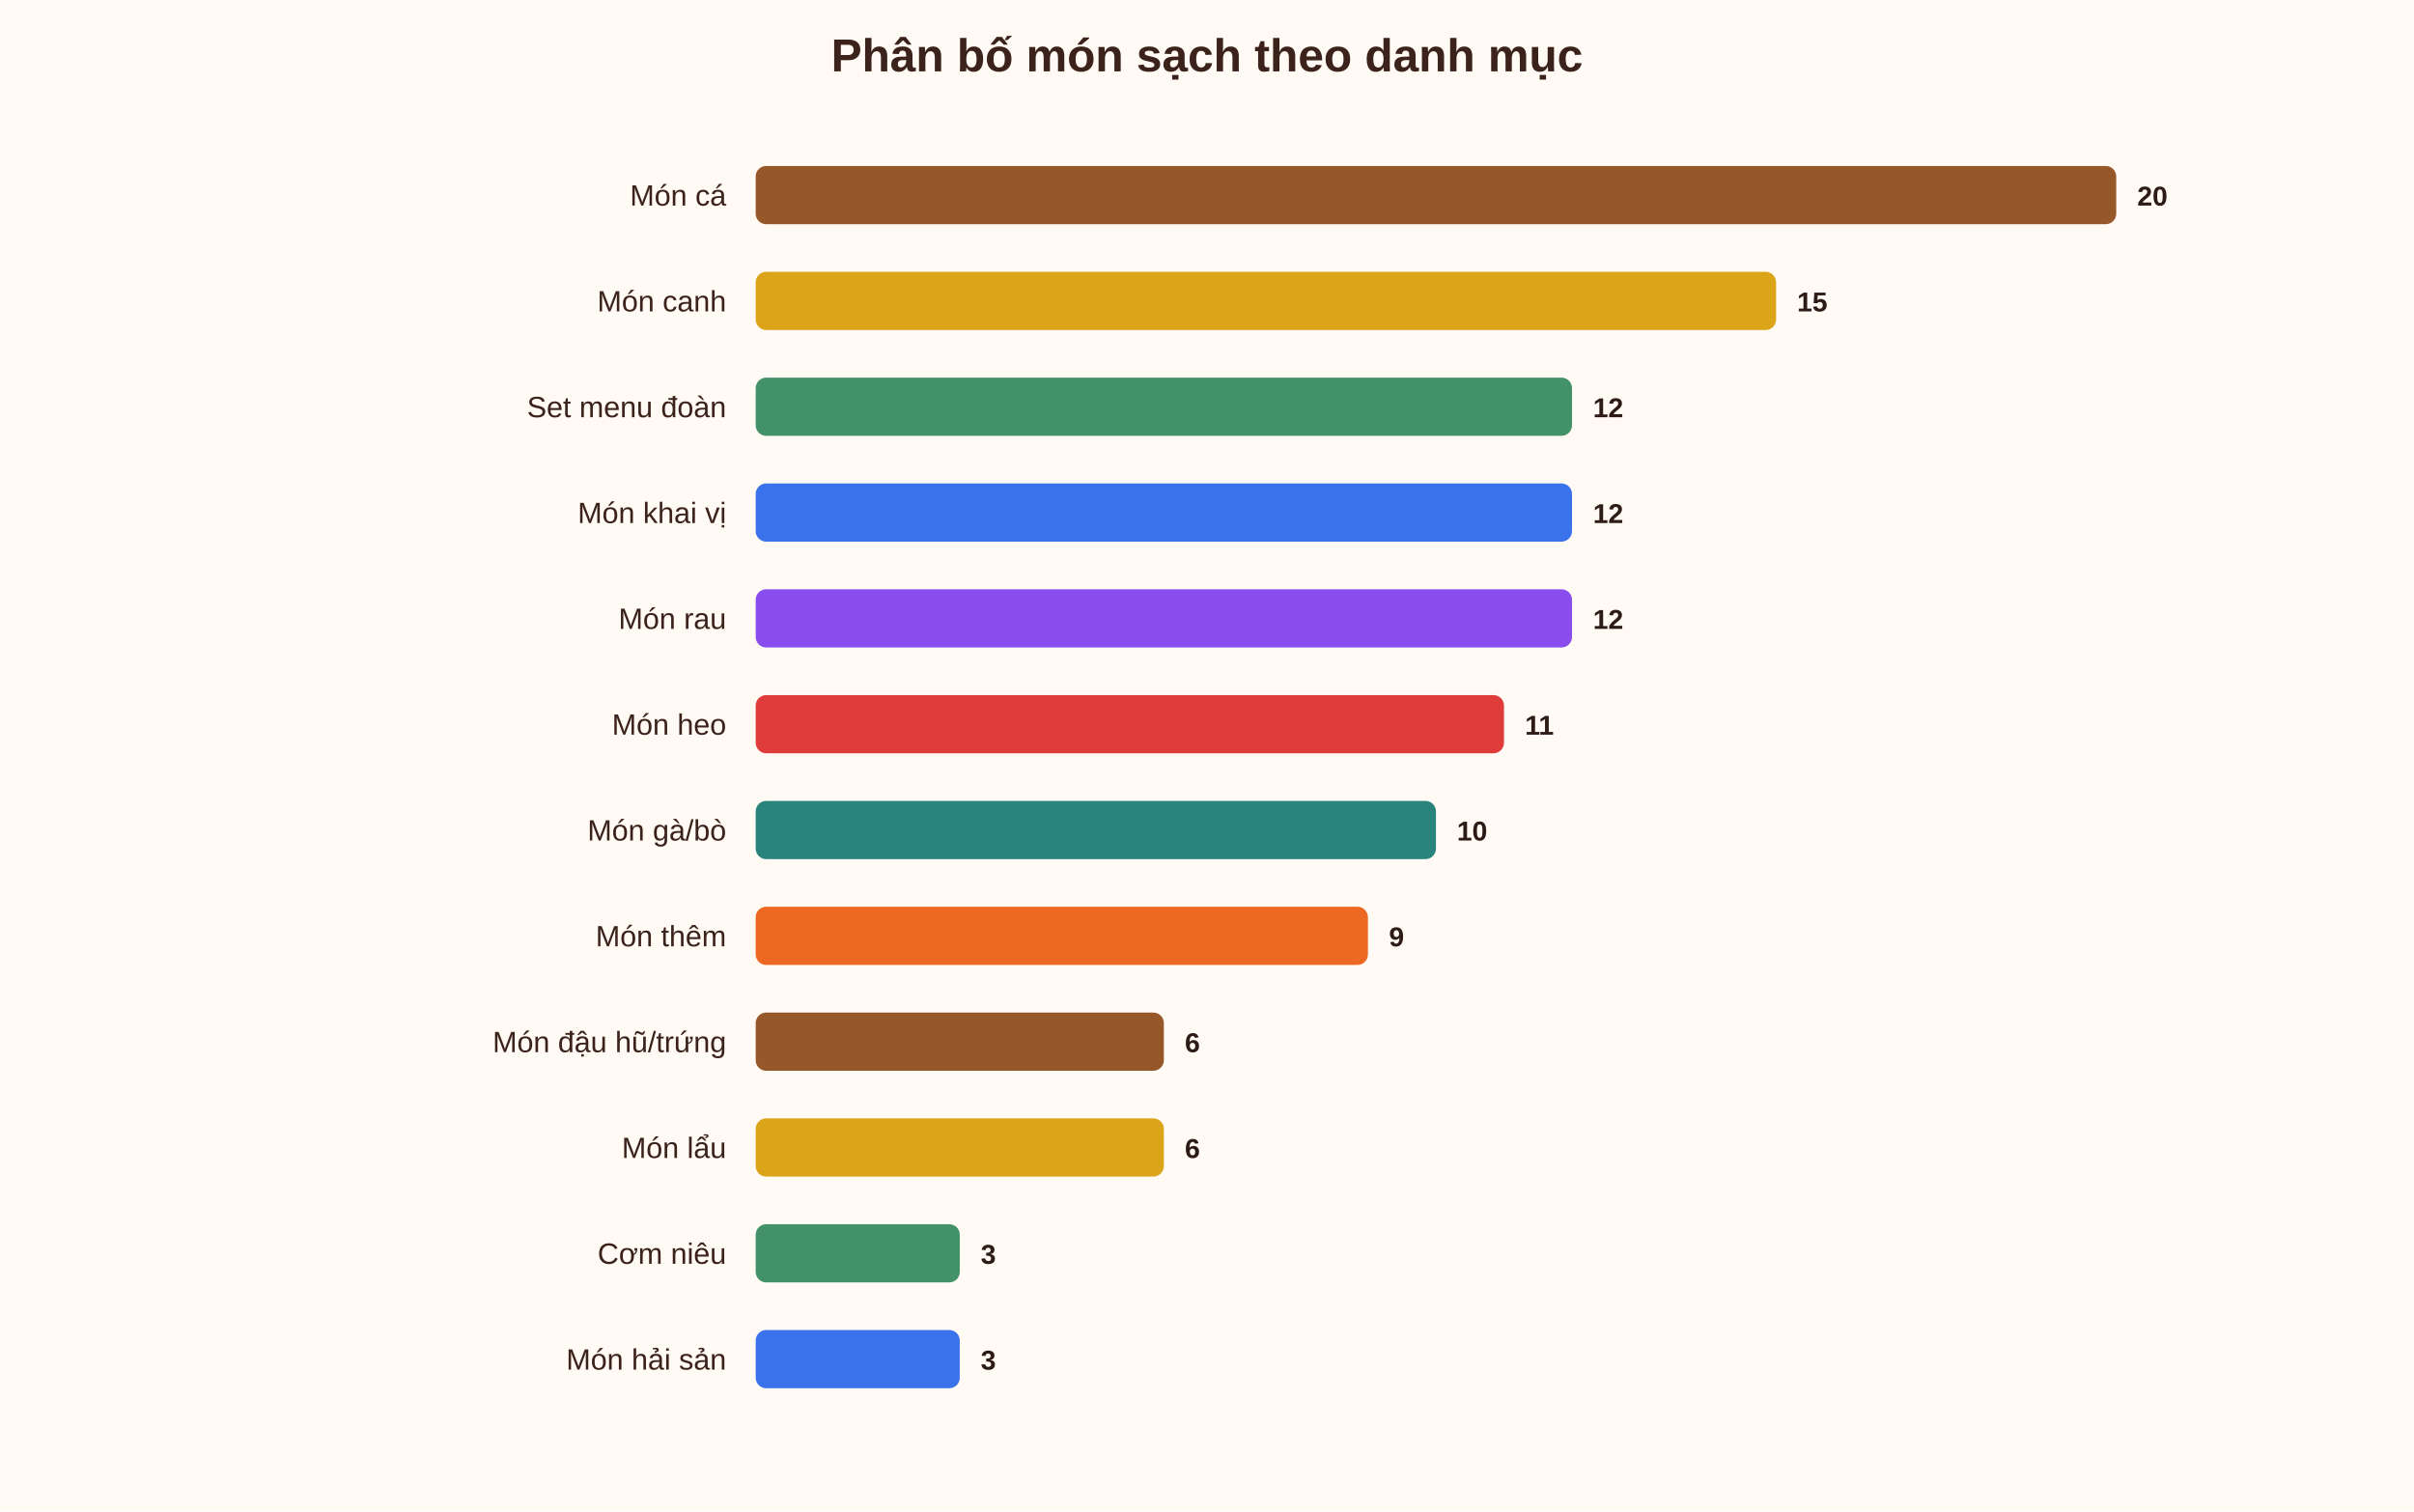
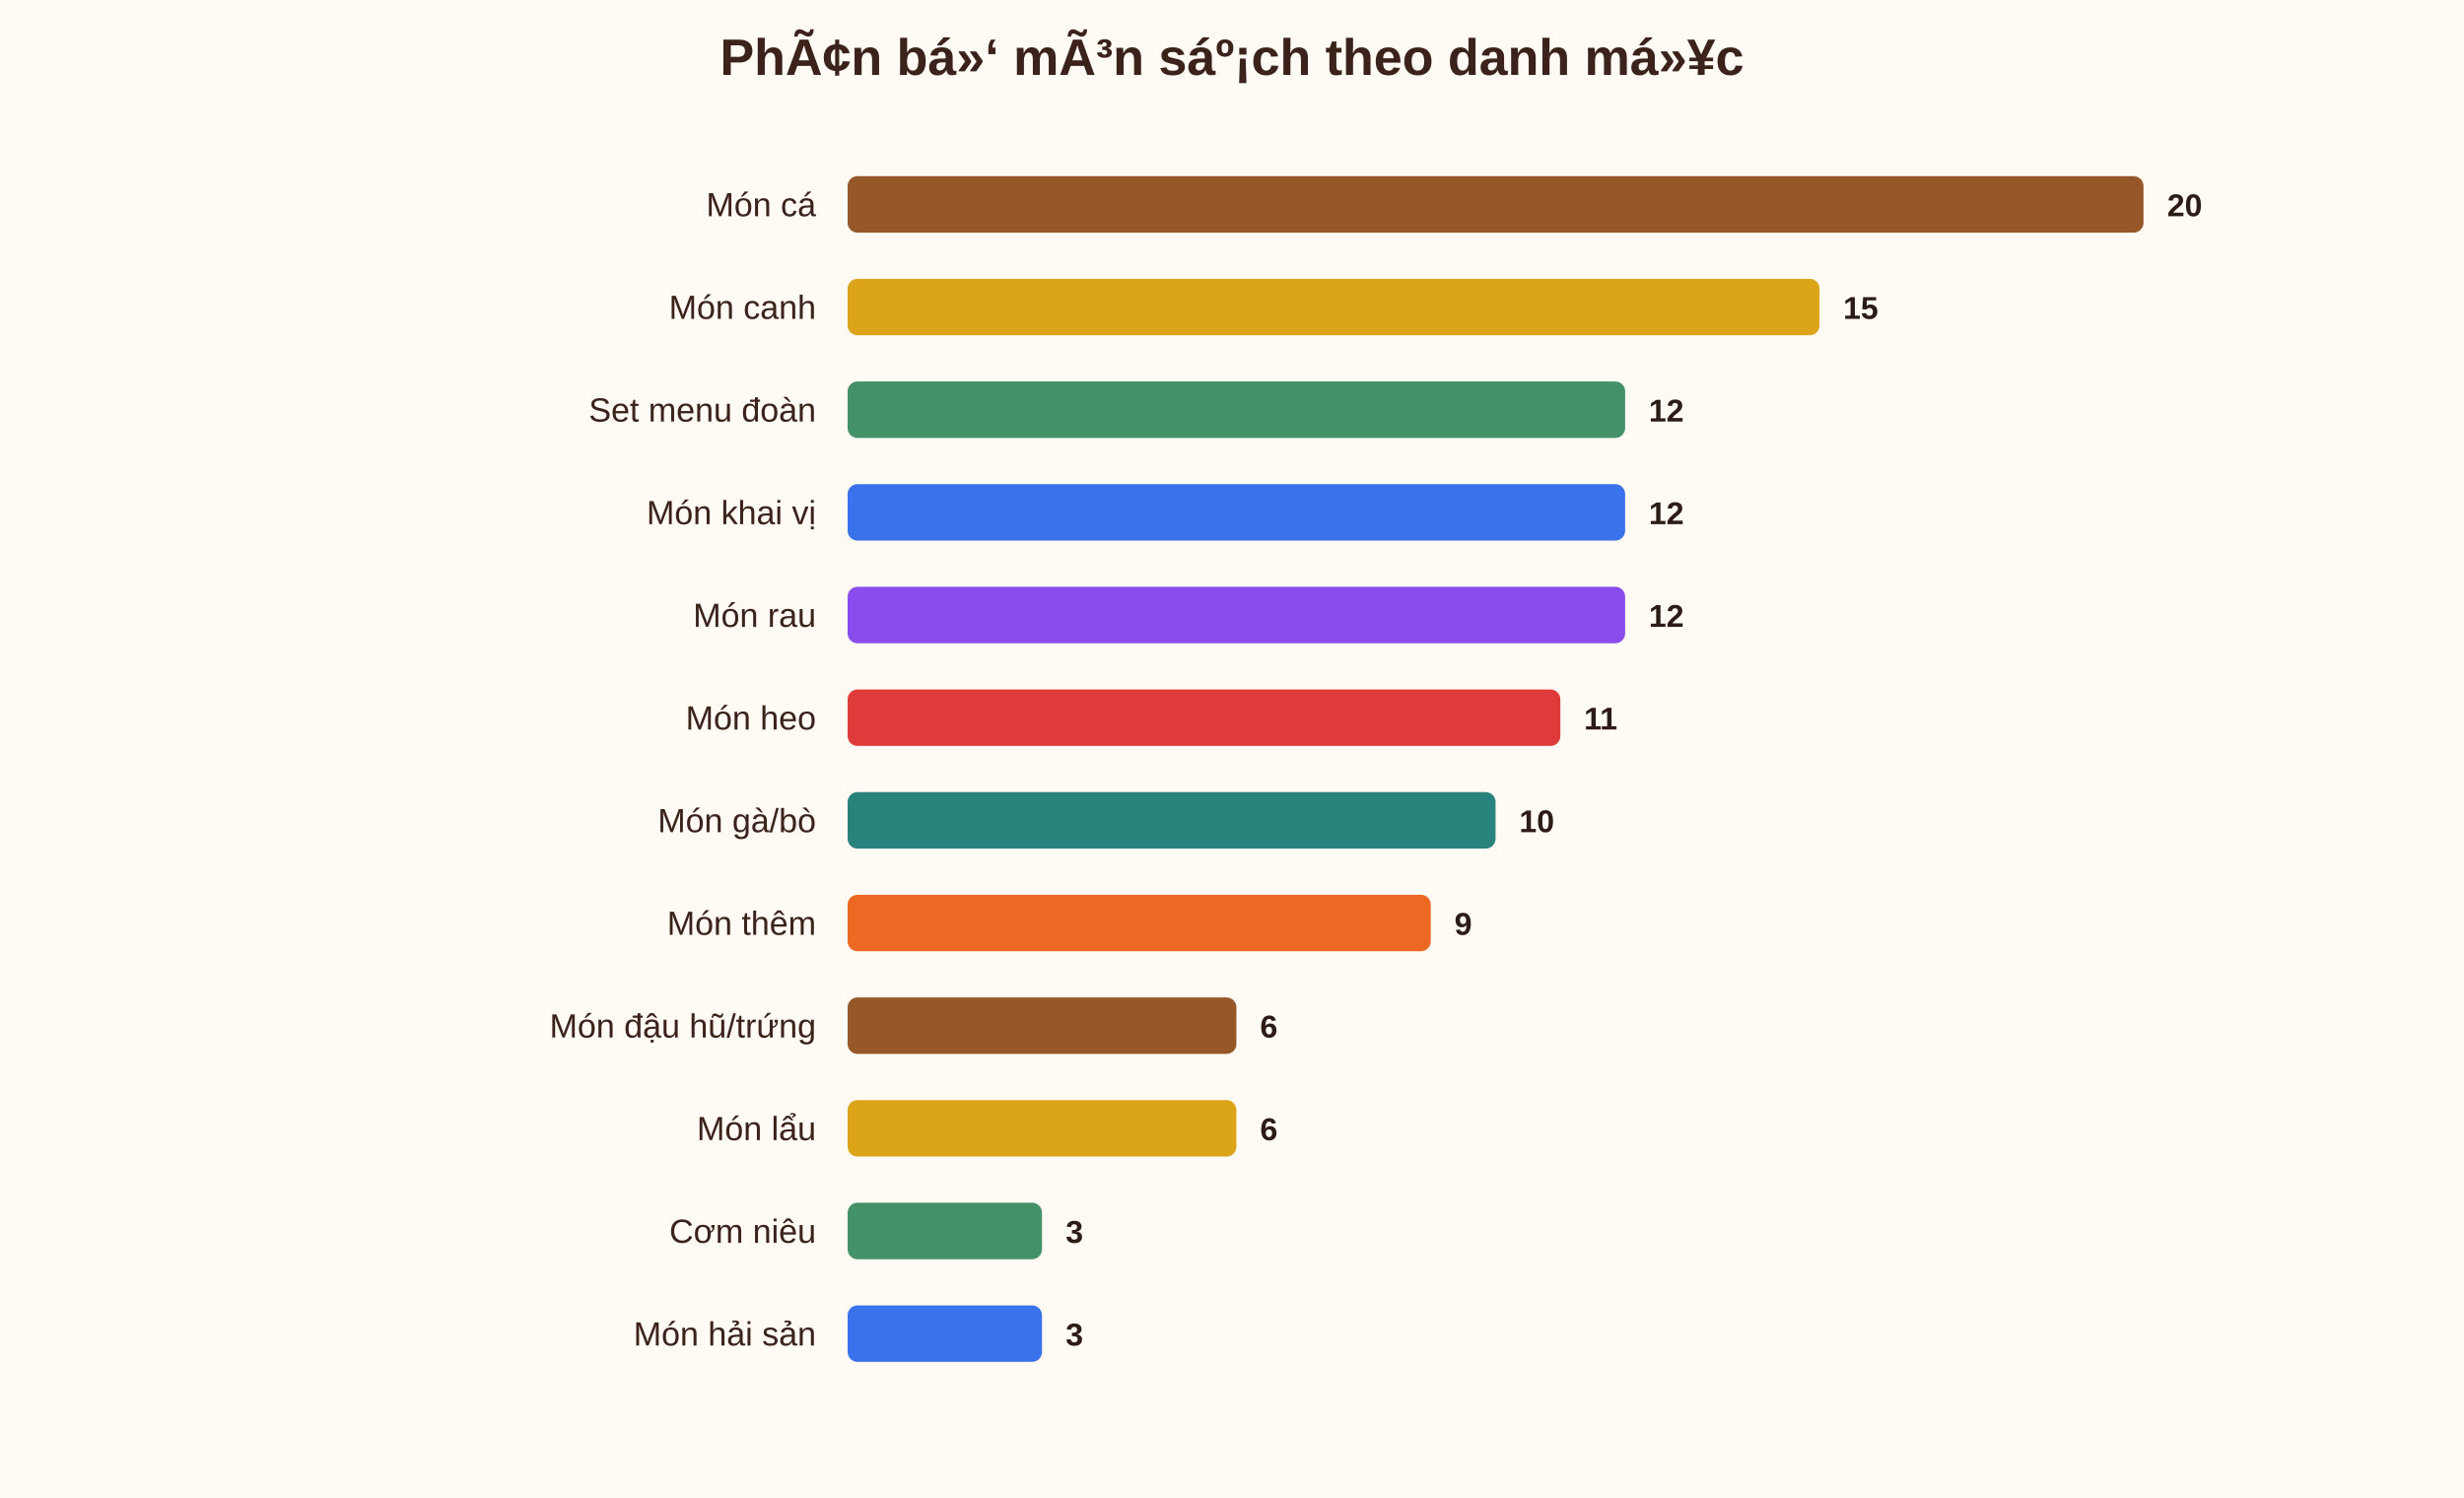
- <svg xmlns="http://www.w3.org/2000/svg" width="1150" height="720" viewBox="0 0 1150 720">
-   <rect width="1150" height="720" fill="#fffaf3" />
-   <text x="575.0" y="34" text-anchor="middle" font-family="Arial, sans-serif" font-size="22" font-weight="700" fill="#3b231c">Phân bố món sạch theo danh mục</text>
-   <text x="346" y="97.94" text-anchor="end" font-family="Arial" font-size="14" fill="#3b231c">Món cá</text>
-   <rect x="360" y="79.075" width="648.148" height="27.729" rx="5" fill="#8B4513" opacity="0.9" />
-   <text x="1018.148" y="97.94" font-family="Arial" font-size="13" font-weight="700" fill="#2d1b16">20</text>
-   <text x="346" y="148.356" text-anchor="end" font-family="Arial" font-size="14" fill="#3b231c">Món canh</text>
-   <rect x="360" y="129.492" width="486.111" height="27.729" rx="5" fill="#D89A00" opacity="0.9" />
-   <text x="856.111" y="148.356" font-family="Arial" font-size="13" font-weight="700" fill="#2d1b16">15</text>
-   <text x="346" y="198.773" text-anchor="end" font-family="Arial" font-size="14" fill="#3b231c">Set menu đoàn</text>
-   <rect x="360" y="179.908" width="388.889" height="27.729" rx="5" fill="#2F855A" opacity="0.9" />
-   <text x="758.889" y="198.773" font-family="Arial" font-size="13" font-weight="700" fill="#2d1b16">12</text>
-   <text x="346" y="249.19" text-anchor="end" font-family="Arial" font-size="14" fill="#3b231c">Món khai vị</text>
-   <rect x="360" y="230.325" width="388.889" height="27.729" rx="5" fill="#2563EB" opacity="0.9" />
-   <text x="758.889" y="249.19" font-family="Arial" font-size="13" font-weight="700" fill="#2d1b16">12</text>
-   <text x="346" y="299.606" text-anchor="end" font-family="Arial" font-size="14" fill="#3b231c">Món rau</text>
-   <rect x="360" y="280.742" width="388.889" height="27.729" rx="5" fill="#7C3AED" opacity="0.9" />
-   <text x="758.889" y="299.606" font-family="Arial" font-size="13" font-weight="700" fill="#2d1b16">12</text>
-   <text x="346" y="350.023" text-anchor="end" font-family="Arial" font-size="14" fill="#3b231c">Món heo</text>
-   <rect x="360" y="331.158" width="356.481" height="27.729" rx="5" fill="#DC2626" opacity="0.9" />
-   <text x="726.481" y="350.023" font-family="Arial" font-size="13" font-weight="700" fill="#2d1b16">11</text>
-   <text x="346" y="400.44" text-anchor="end" font-family="Arial" font-size="14" fill="#3b231c">Món gà/bò</text>
-   <rect x="360" y="381.575" width="324.074" height="27.729" rx="5" fill="#0F766E" opacity="0.9" />
-   <text x="694.074" y="400.44" font-family="Arial" font-size="13" font-weight="700" fill="#2d1b16">10</text>
-   <text x="346" y="450.856" text-anchor="end" font-family="Arial" font-size="14" fill="#3b231c">Món thêm</text>
-   <rect x="360" y="431.992" width="291.667" height="27.729" rx="5" fill="#EA580C" opacity="0.9" />
-   <text x="661.667" y="450.856" font-family="Arial" font-size="13" font-weight="700" fill="#2d1b16">9</text>
-   <text x="346" y="501.273" text-anchor="end" font-family="Arial" font-size="14" fill="#3b231c">Món đậu hũ/trứng</text>
-   <rect x="360" y="482.408" width="194.444" height="27.729" rx="5" fill="#8B4513" opacity="0.9" />
-   <text x="564.444" y="501.273" font-family="Arial" font-size="13" font-weight="700" fill="#2d1b16">6</text>
-   <text x="346" y="551.69" text-anchor="end" font-family="Arial" font-size="14" fill="#3b231c">Món lẩu</text>
-   <rect x="360" y="532.825" width="194.444" height="27.729" rx="5" fill="#D89A00" opacity="0.9" />
-   <text x="564.444" y="551.69" font-family="Arial" font-size="13" font-weight="700" fill="#2d1b16">6</text>
-   <text x="346" y="602.106" text-anchor="end" font-family="Arial" font-size="14" fill="#3b231c">Cơm niêu</text>
-   <rect x="360" y="583.242" width="97.222" height="27.729" rx="5" fill="#2F855A" opacity="0.9" />
-   <text x="467.222" y="602.106" font-family="Arial" font-size="13" font-weight="700" fill="#2d1b16">3</text>
-   <text x="346" y="652.523" text-anchor="end" font-family="Arial" font-size="14" fill="#3b231c">Món hải sản</text>
-   <rect x="360" y="633.658" width="97.222" height="27.729" rx="5" fill="#2563EB" opacity="0.9" />
-   <text x="467.222" y="652.523" font-family="Arial" font-size="13" font-weight="700" fill="#2d1b16">3</text>
+ <svg xmlns="http://www.w3.org/2000/svg" width="1250" height="760" viewBox="0 0 1250 760">
+   <rect width="1250" height="760" fill="#fffaf3" />
+   <text x="625.0" y="38" text-anchor="middle" font-family="Arial, sans-serif" font-size="26" font-weight="700" fill="#3b231c">PhÃ¢n bá»‘ mÃ³n sáº¡ch theo danh má»¥c</text>
+   <text x="414" y="109.698" text-anchor="end" font-family="Arial" font-size="17" fill="#3b231c">Món cá</text>
+   <rect x="430" y="89.375" width="657.407" height="28.646" rx="5" fill="#8B4513" opacity="0.9" />
+   <text x="1099.407" y="109.698" font-family="Arial" font-size="16" font-weight="700" fill="#2d1b16">20</text>
+   <text x="414" y="161.781" text-anchor="end" font-family="Arial" font-size="17" fill="#3b231c">Món canh</text>
+   <rect x="430" y="141.458" width="493.056" height="28.646" rx="5" fill="#D89A00" opacity="0.9" />
+   <text x="935.056" y="161.781" font-family="Arial" font-size="16" font-weight="700" fill="#2d1b16">15</text>
+   <text x="414" y="213.865" text-anchor="end" font-family="Arial" font-size="17" fill="#3b231c">Set menu đoàn</text>
+   <rect x="430" y="193.542" width="394.444" height="28.646" rx="5" fill="#2F855A" opacity="0.9" />
+   <text x="836.444" y="213.865" font-family="Arial" font-size="16" font-weight="700" fill="#2d1b16">12</text>
+   <text x="414" y="265.948" text-anchor="end" font-family="Arial" font-size="17" fill="#3b231c">Món khai vị</text>
+   <rect x="430" y="245.625" width="394.444" height="28.646" rx="5" fill="#2563EB" opacity="0.9" />
+   <text x="836.444" y="265.948" font-family="Arial" font-size="16" font-weight="700" fill="#2d1b16">12</text>
+   <text x="414" y="318.031" text-anchor="end" font-family="Arial" font-size="17" fill="#3b231c">Món rau</text>
+   <rect x="430" y="297.708" width="394.444" height="28.646" rx="5" fill="#7C3AED" opacity="0.9" />
+   <text x="836.444" y="318.031" font-family="Arial" font-size="16" font-weight="700" fill="#2d1b16">12</text>
+   <text x="414" y="370.115" text-anchor="end" font-family="Arial" font-size="17" fill="#3b231c">Món heo</text>
+   <rect x="430" y="349.792" width="361.574" height="28.646" rx="5" fill="#DC2626" opacity="0.9" />
+   <text x="803.574" y="370.115" font-family="Arial" font-size="16" font-weight="700" fill="#2d1b16">11</text>
+   <text x="414" y="422.198" text-anchor="end" font-family="Arial" font-size="17" fill="#3b231c">Món gà/bò</text>
+   <rect x="430" y="401.875" width="328.704" height="28.646" rx="5" fill="#0F766E" opacity="0.9" />
+   <text x="770.704" y="422.198" font-family="Arial" font-size="16" font-weight="700" fill="#2d1b16">10</text>
+   <text x="414" y="474.281" text-anchor="end" font-family="Arial" font-size="17" fill="#3b231c">Món thêm</text>
+   <rect x="430" y="453.958" width="295.833" height="28.646" rx="5" fill="#EA580C" opacity="0.9" />
+   <text x="737.833" y="474.281" font-family="Arial" font-size="16" font-weight="700" fill="#2d1b16">9</text>
+   <text x="414" y="526.365" text-anchor="end" font-family="Arial" font-size="17" fill="#3b231c">Món đậu hũ/trứng</text>
+   <rect x="430" y="506.042" width="197.222" height="28.646" rx="5" fill="#8B4513" opacity="0.9" />
+   <text x="639.222" y="526.365" font-family="Arial" font-size="16" font-weight="700" fill="#2d1b16">6</text>
+   <text x="414" y="578.448" text-anchor="end" font-family="Arial" font-size="17" fill="#3b231c">Món lẩu</text>
+   <rect x="430" y="558.125" width="197.222" height="28.646" rx="5" fill="#D89A00" opacity="0.9" />
+   <text x="639.222" y="578.448" font-family="Arial" font-size="16" font-weight="700" fill="#2d1b16">6</text>
+   <text x="414" y="630.531" text-anchor="end" font-family="Arial" font-size="17" fill="#3b231c">Cơm niêu</text>
+   <rect x="430" y="610.208" width="98.611" height="28.646" rx="5" fill="#2F855A" opacity="0.9" />
+   <text x="540.611" y="630.531" font-family="Arial" font-size="16" font-weight="700" fill="#2d1b16">3</text>
+   <text x="414" y="682.615" text-anchor="end" font-family="Arial" font-size="17" fill="#3b231c">Món hải sản</text>
+   <rect x="430" y="662.292" width="98.611" height="28.646" rx="5" fill="#2563EB" opacity="0.9" />
+   <text x="540.611" y="682.615" font-family="Arial" font-size="16" font-weight="700" fill="#2d1b16">3</text>
</svg>
